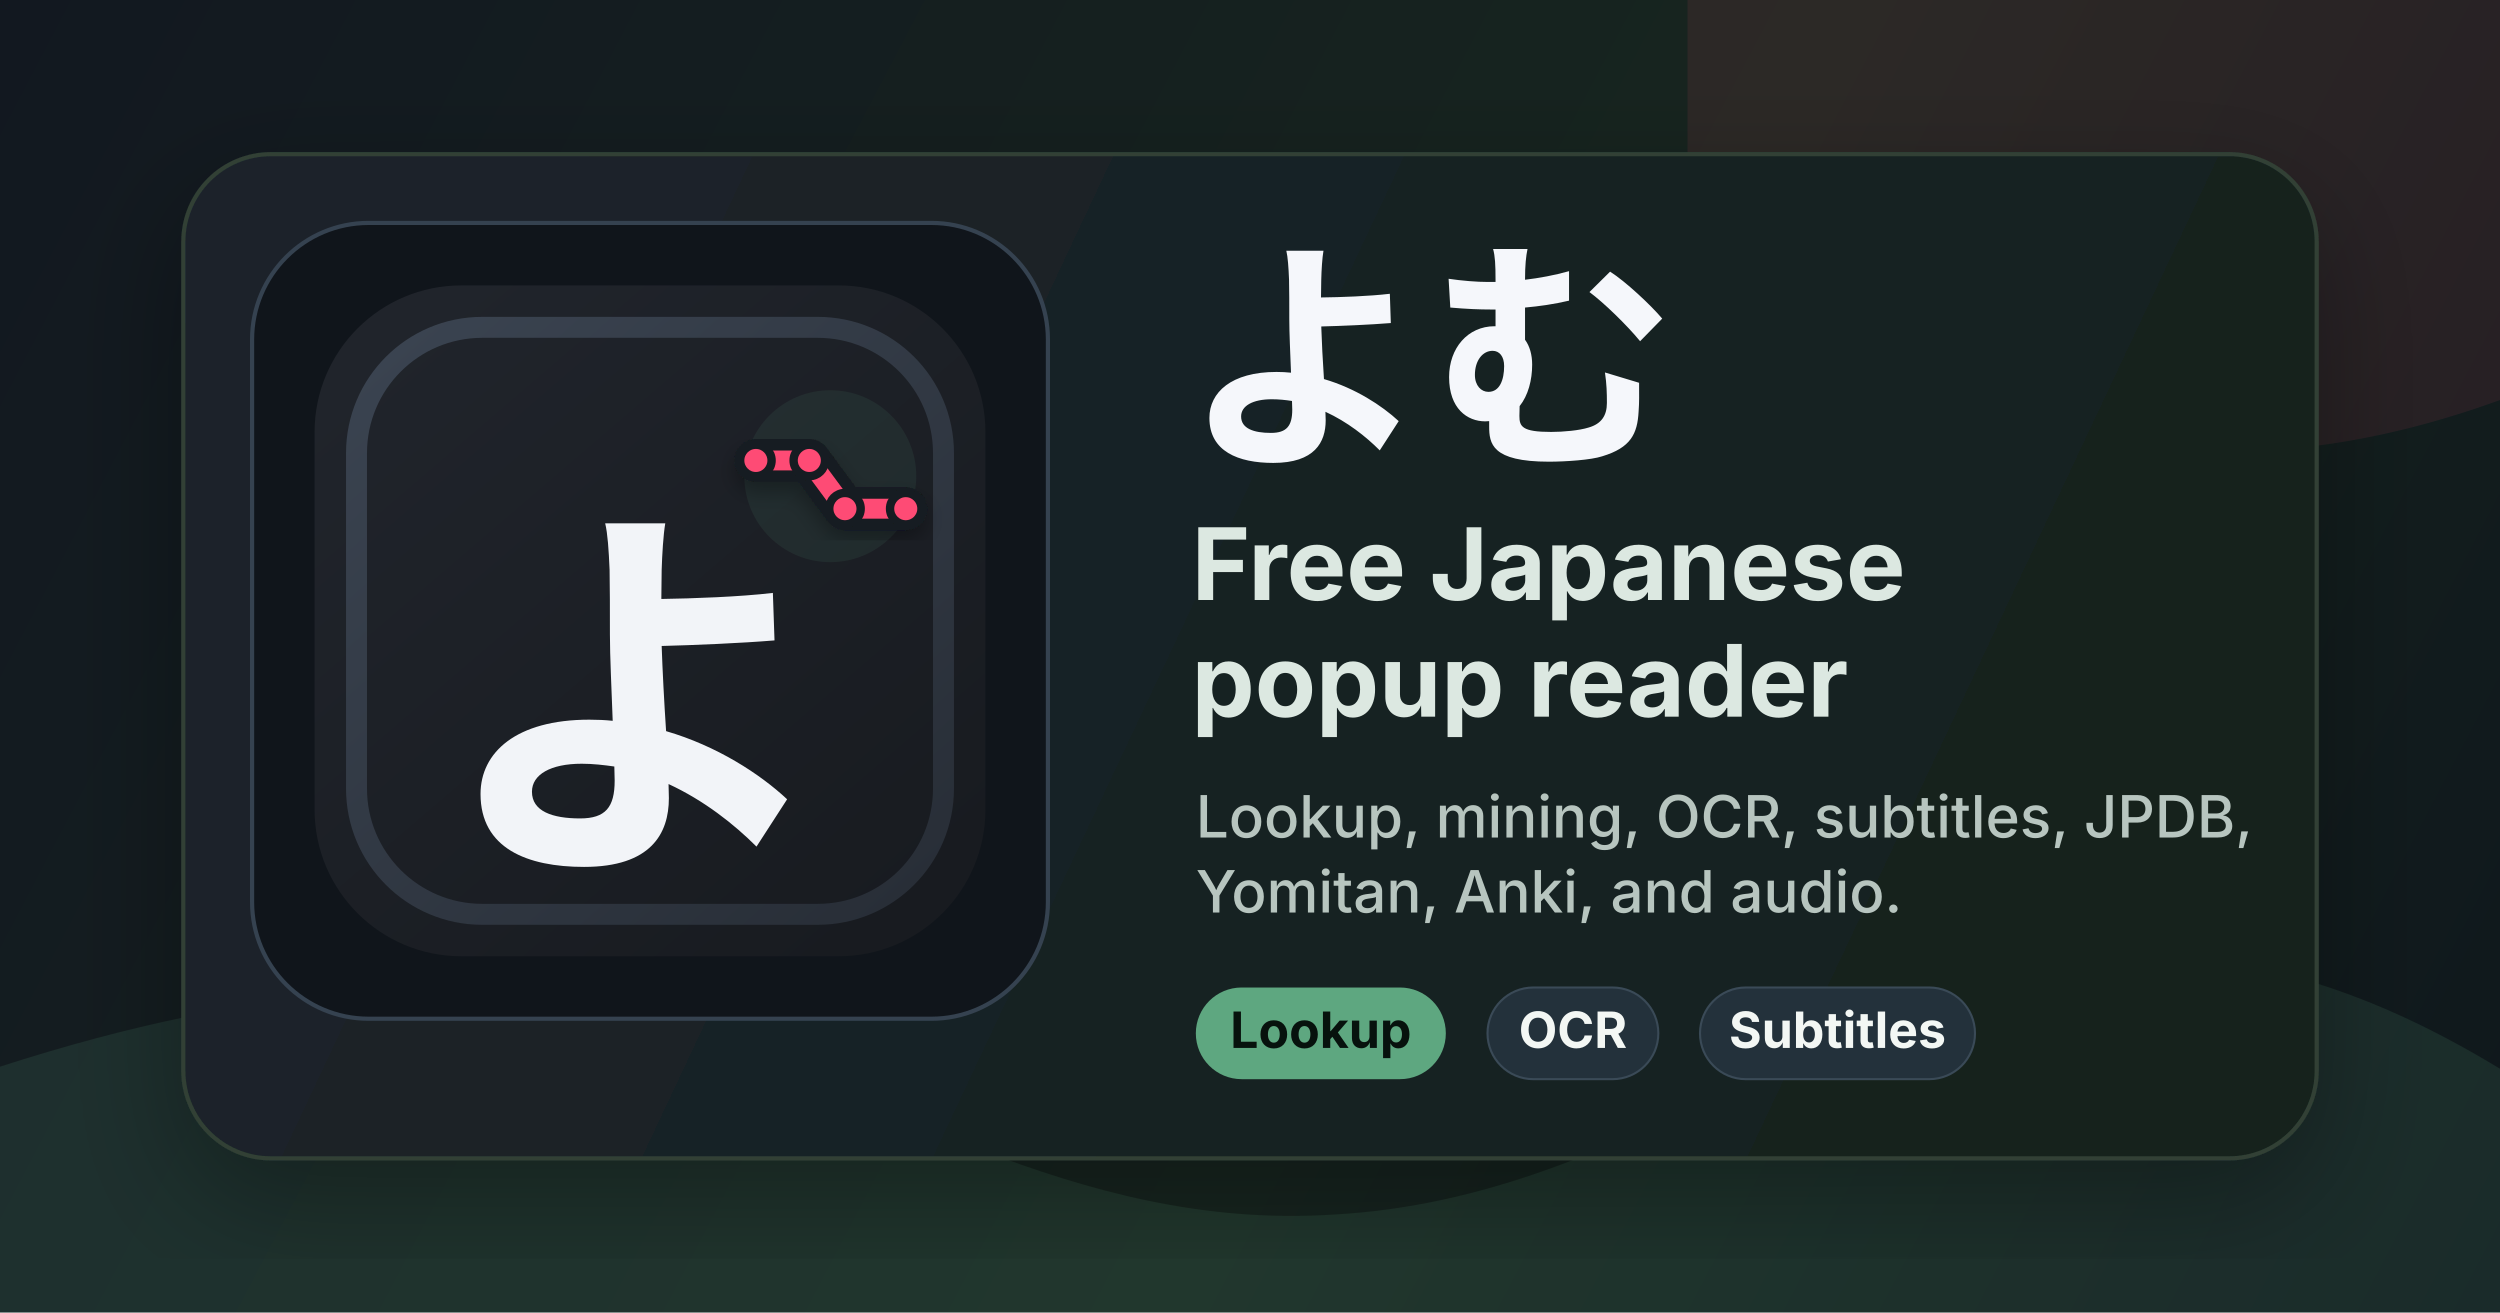
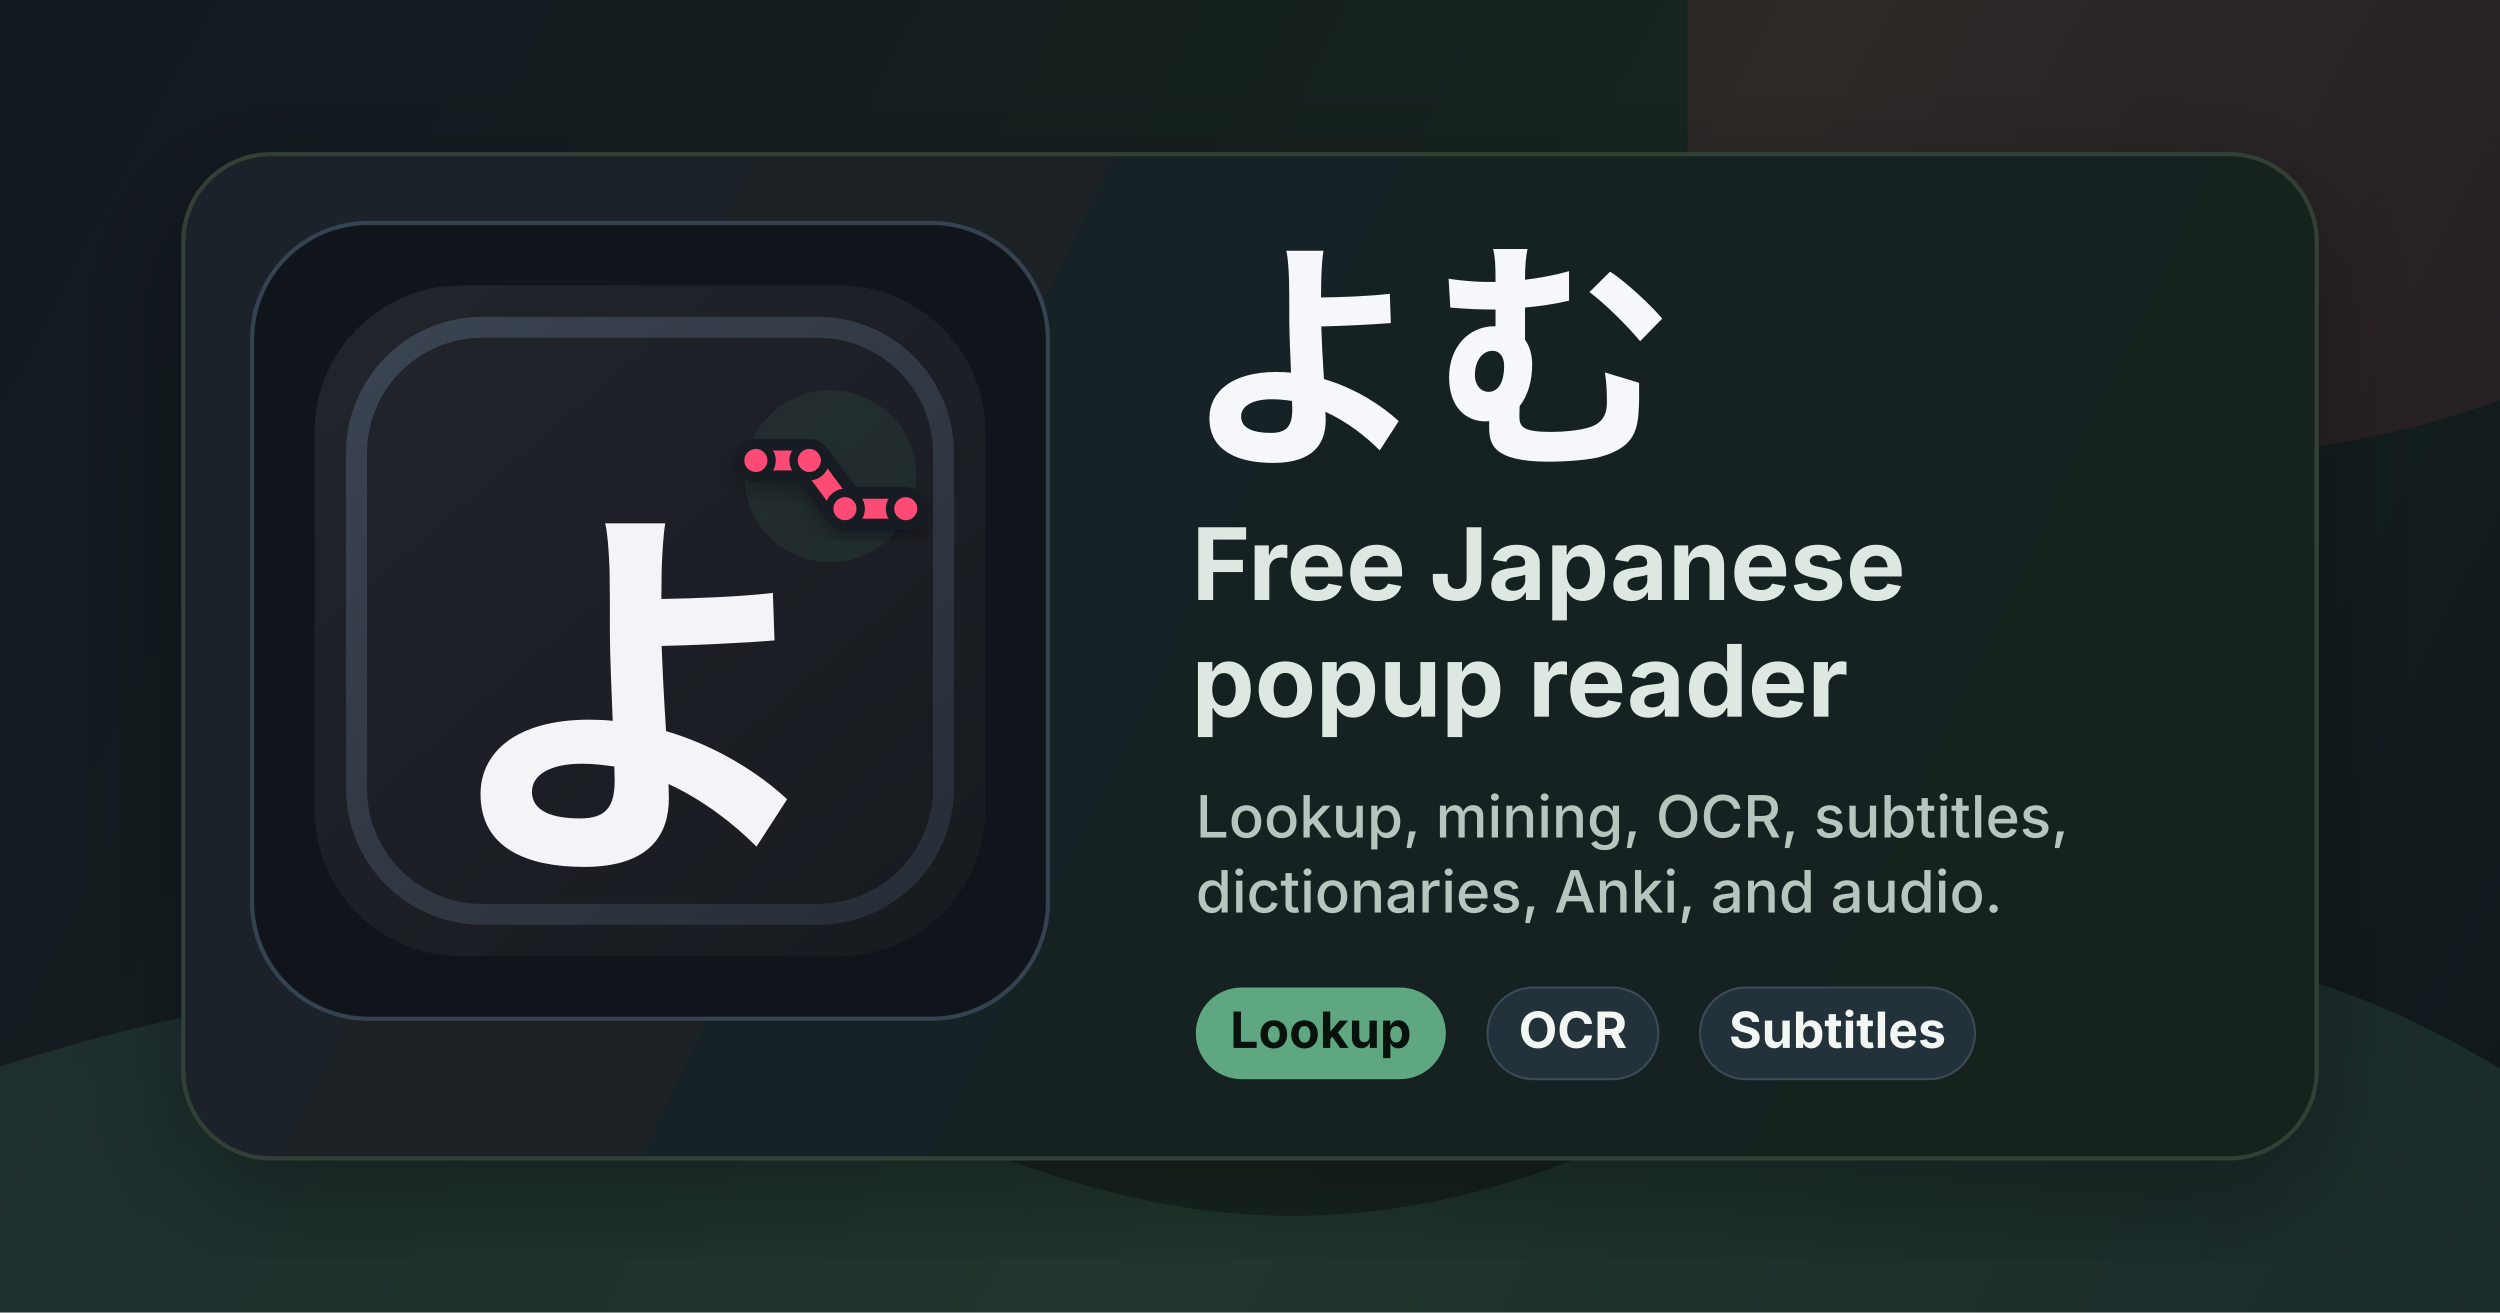
<svg xmlns="http://www.w3.org/2000/svg" width="1200" height="630" viewBox="0 0 1200 630" role="img" aria-labelledby="title desc">
  <defs>
    <linearGradient id="page-bg" x1="0" x2="1200" y1="0" y2="630" gradientUnits="userSpaceOnUse">
      <stop stop-color="#121820" />
      <stop offset="0.58" stop-color="#17251f" />
      <stop offset="1" stop-color="#0f171c" />
    </linearGradient>
    <linearGradient id="panel-bg" x1="88" x2="1112" y1="74" y2="556" gradientUnits="userSpaceOnUse">
      <stop stop-color="#1c232c" />
      <stop offset="1" stop-color="#15211c" />
    </linearGradient>
    <linearGradient id="yomu-bg" x1="8" x2="56" y1="4" y2="60" gradientUnits="userSpaceOnUse">
      <stop stop-color="#20242b" />
      <stop offset="1" stop-color="#181b20" />
    </linearGradient>
    <linearGradient id="yomu-rim" x1="8" x2="56" y1="5" y2="59" gradientUnits="userSpaceOnUse">
      <stop stop-color="#3a4350" />
      <stop offset="1" stop-color="#282e37" />
    </linearGradient>
    <filter id="card-shadow" x="-10%" y="-10%" width="120%" height="120%">
      <feDropShadow dx="0" dy="20" stdDeviation="28" flood-color="#000000" flood-opacity="0.32" />
    </filter>
    <filter id="soft-shadow" x="-20%" y="-20%" width="140%" height="140%">
      <feDropShadow dx="0" dy="1" stdDeviation="0.9" flood-color="#000000" flood-opacity="0.28" />
    </filter>
  </defs>
  <rect width="1200" height="630" fill="url(#page-bg)" />
  <path d="M0 512c124-40 225-47 318-20 102 30 197 99 322 91 146-8 241-112 363-123 76-7 141 19 197 53v117H0z" fill="#5ea780" opacity="0.14" />
  <path d="M810 0h390v192c-77 28-148 32-213 13-85-25-126-86-177-96z" fill="#fe4b74" opacity="0.09" />
  <rect x="88" y="74" width="1024" height="482" rx="42" fill="url(#panel-bg)" stroke="#304034" stroke-width="2" filter="url(#card-shadow)" />
  <rect x="121" y="107" width="382" height="382" rx="56" fill="#10151b" stroke="#354250" stroke-width="2" />
  <g transform="translate(151 137) scale(5.03125)">
    <rect width="64" height="64" rx="14" fill="url(#yomu-bg)" />
    <rect x="4" y="4" width="56" height="56" rx="12" fill="none" stroke="url(#yomu-rim)" stroke-width="2" />
    <circle cx="49.2" cy="18.2" r="8.2" fill="#5ea780" opacity="0.1" />
    <text x="30.8" y="36.6" text-anchor="middle" dominant-baseline="central" font-family="Hiragino Sans, Yu Gothic, Noto Sans JP, Meiryo, system-ui, sans-serif" font-size="38" font-weight="800" fill="#f2f4f8">よ</text>
    <g fill="none" stroke-linecap="round" stroke-linejoin="round" filter="url(#soft-shadow)">
      <path d="M42.1 16.7h5.1l3.4 4.6h5.8" stroke="#181b20" stroke-width="4.1" />
      <path d="M42.1 16.7h5.1l3.4 4.6h5.8" stroke="#fe4b74" stroke-width="1.9" />
      <g fill="#fe4b74" stroke="#181b20" stroke-width="0.8">
        <circle cx="42.1" cy="16.7" r="1.5" />
        <circle cx="47.2" cy="16.7" r="1.5" />
        <circle cx="50.6" cy="21.3" r="1.5" />
        <circle cx="56.4" cy="21.3" r="1.5" />
      </g>
    </g>
  </g>
  <g font-family="Inter, Hiragino Sans, Yu Gothic, Noto Sans JP, Meiryo, system-ui, sans-serif">
    <text x="568" y="215" font-size="118" font-weight="800" fill="#f5f7fb">よむ</text>
    <text x="572" y="288" font-size="48" font-weight="750" fill="#dce8e1">Free Japanese</text>
    <text x="572" y="344" font-size="48" font-weight="750" fill="#dce8e1">popup reader</text>
-     <text x="574" y="402" font-size="28" font-weight="500" fill="#b7c5bf">Lookup, mining, OCR, subtitles, JPDB,</text>
-     <text x="574" y="438" font-size="28" font-weight="500" fill="#b7c5bf">Yomitan, Anki, and audio.</text>
+     <text x="574" y="402" font-size="28" font-weight="500" fill="#b7c5bf">Lookup, mining, OCR, subtitles,</text>
+     <text x="574" y="438" font-size="28" font-weight="500" fill="#b7c5bf">dictionaries, Anki, and audio.</text>
    <g font-size="24" font-weight="700">
      <rect x="574" y="474" width="120" height="44" rx="22" fill="#5ea780" />
      <text x="634" y="503" text-anchor="middle" fill="#07120d">Lookup</text>
      <rect x="714" y="474" width="82" height="44" rx="22" fill="#23313b" stroke="#3a4a57" />
      <text x="755" y="503" text-anchor="middle" fill="#f3f7f4">OCR</text>
      <rect x="816" y="474" width="132" height="44" rx="22" fill="#23313b" stroke="#3a4a57" />
      <text x="882" y="503" text-anchor="middle" fill="#f3f7f4">Subtitles</text>
    </g>
  </g>
</svg>
